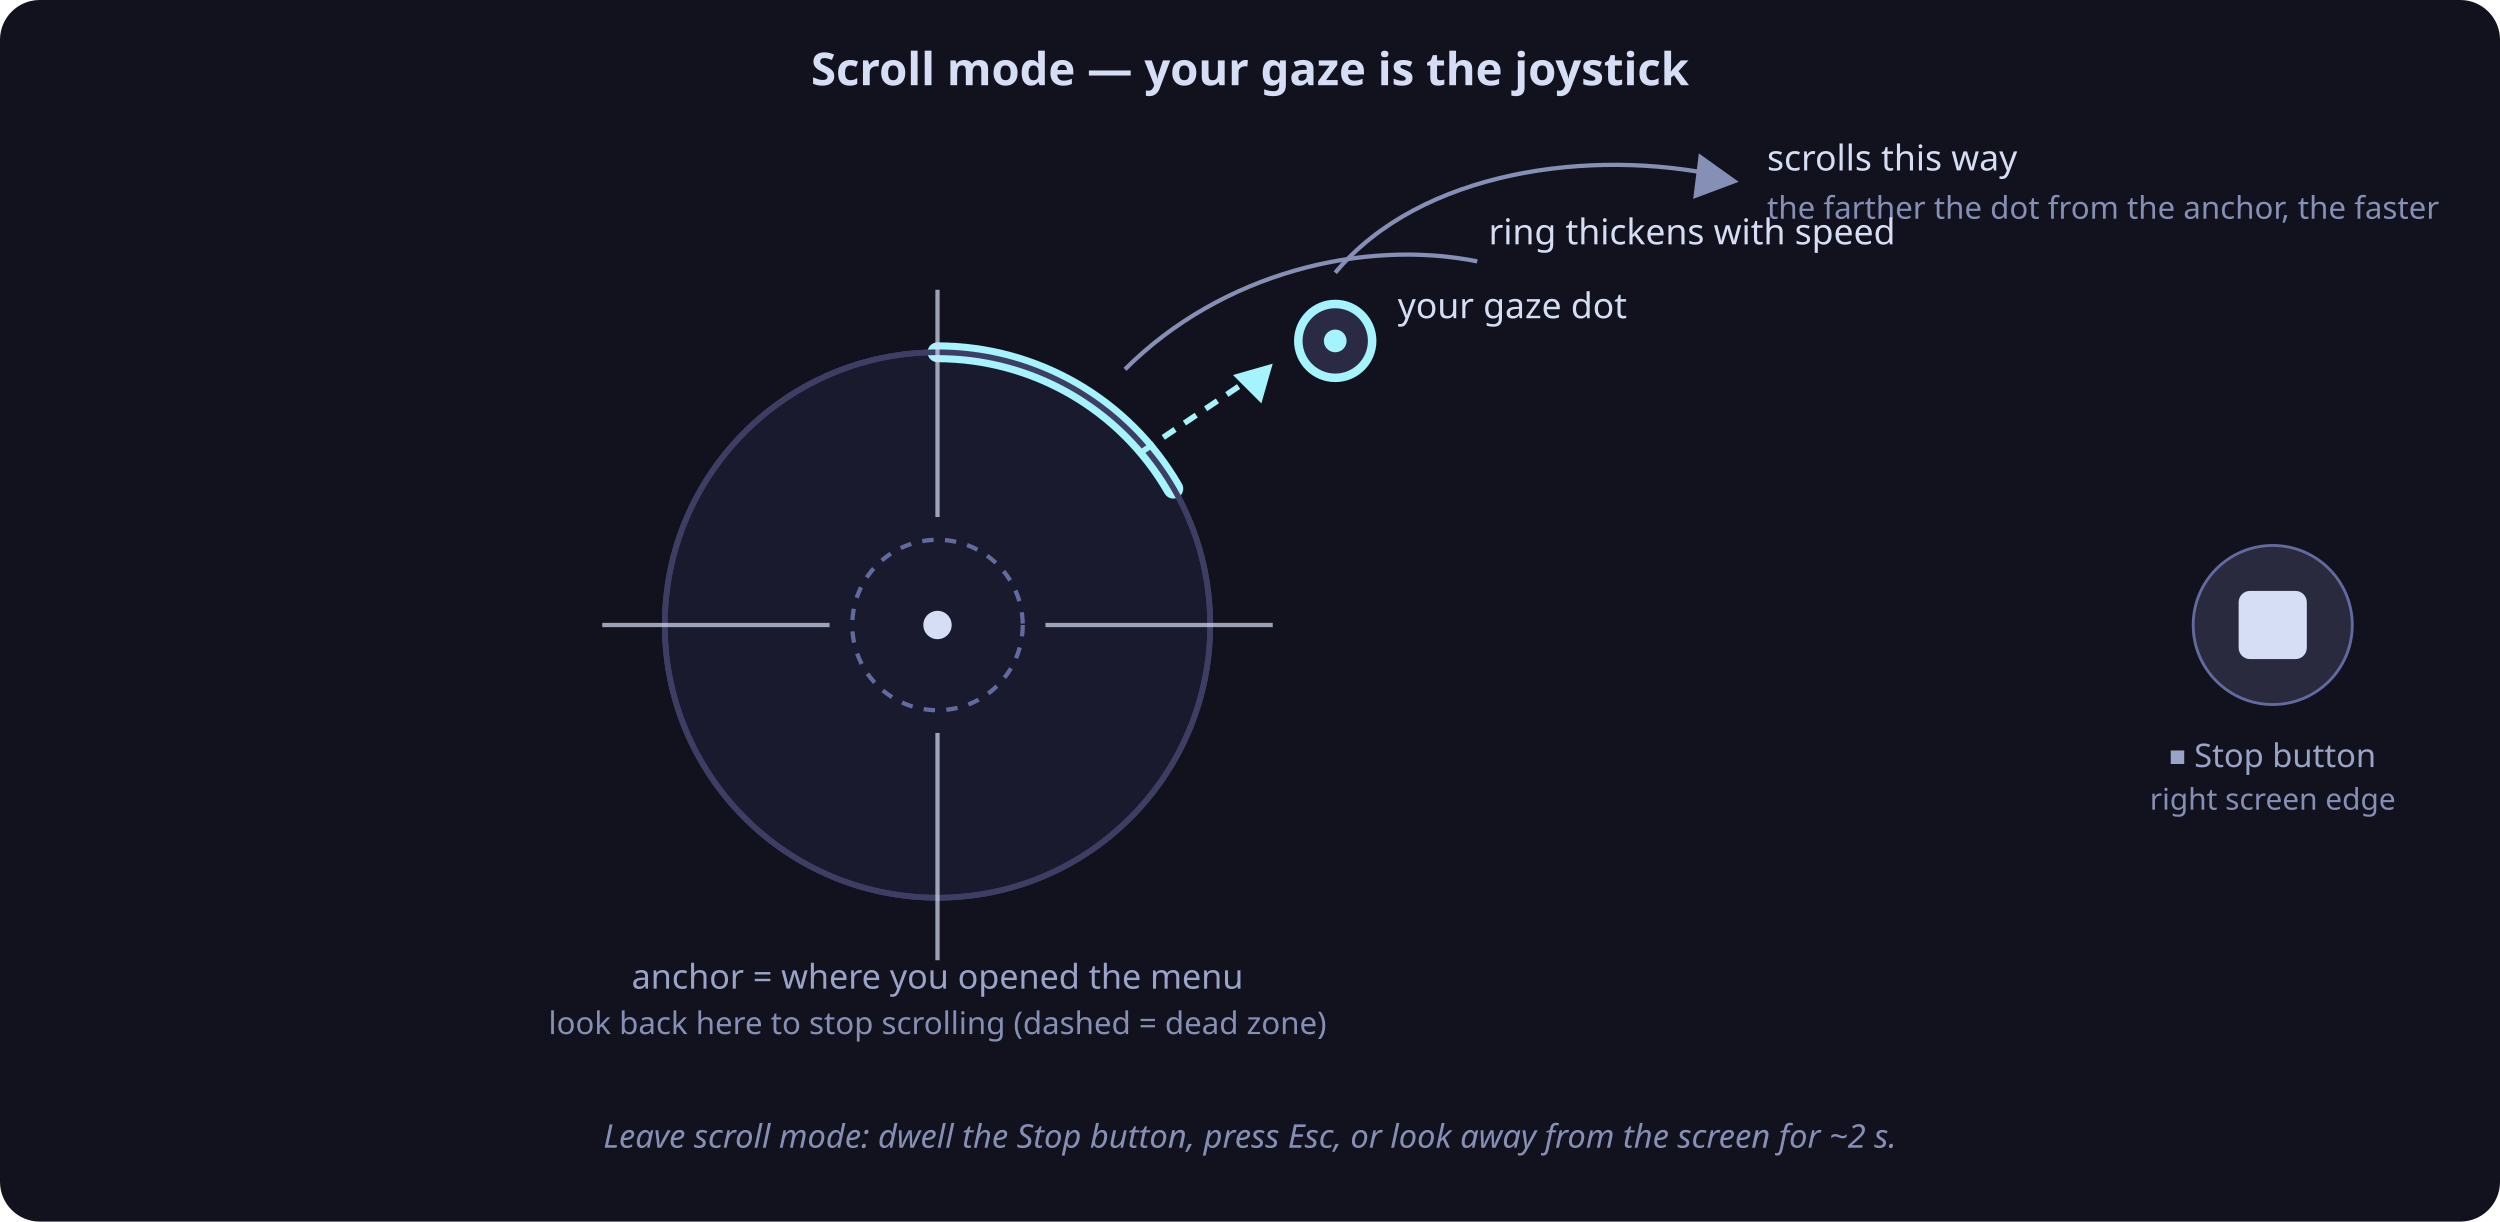
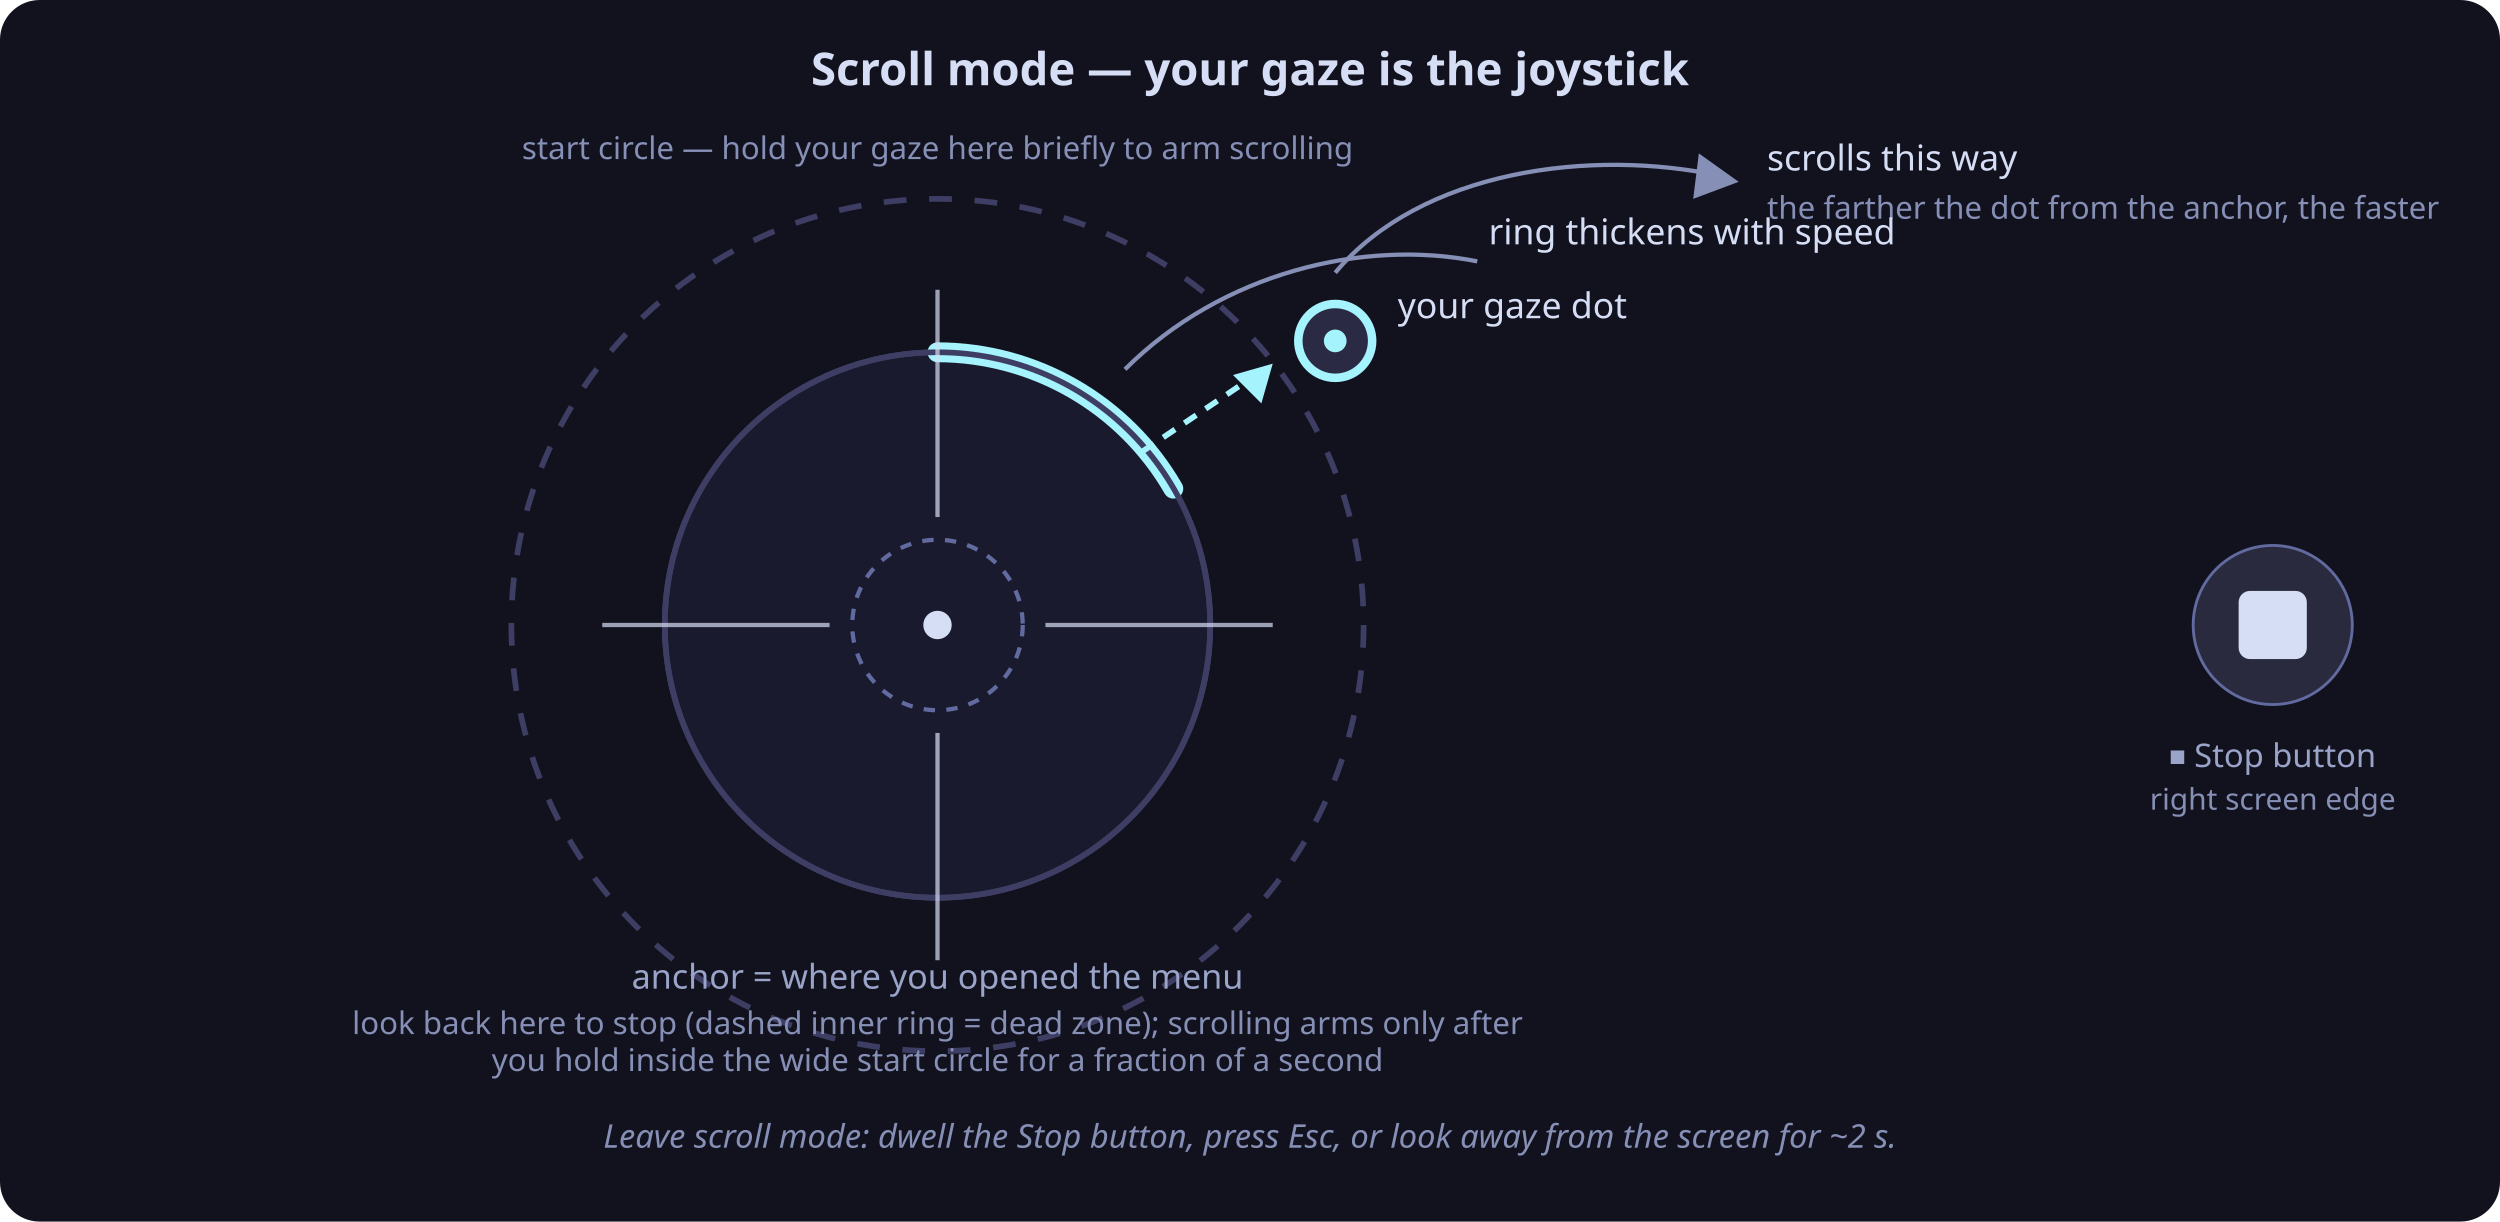
<svg xmlns="http://www.w3.org/2000/svg" viewBox="0 0 880 430" font-family="Segoe UI, system-ui, sans-serif">
  <rect width="880" height="430" rx="14" fill="#12121F" />
  <text x="440" y="30" fill="#D6DEF5" font-size="16" text-anchor="middle" font-weight="600">Scroll mode — your gaze is the joystick</text>
+   <circle cx="330" cy="220" r="150" fill="none" stroke="#3E3E64" stroke-width="2" stroke-dasharray="8 8" />
+   <text x="330" y="56" fill="#868FB5" font-size="11" text-anchor="middle">start circle — hold your gaze here briefly to arm scrolling</text>
  <circle cx="330" cy="220" r="96" fill="#1A1A2E" stroke="#3E3E64" stroke-width="2" />
  <path d="M 330 124 A 96 96 0 0 1 413 172" fill="none" stroke="#A5F3FC" stroke-width="7" stroke-linecap="round" />
  <circle cx="330" cy="220" r="96" fill="none" stroke="#3E3E64" stroke-width="2" />
  <circle cx="330" cy="220" r="30" fill="none" stroke="#616BA0" stroke-width="1.5" stroke-dasharray="4 4" />
  <line x1="212" y1="220" x2="292" y2="220" stroke="#D6DEF5" stroke-width="1.5" opacity="0.7" />
  <line x1="368" y1="220" x2="448" y2="220" stroke="#D6DEF5" stroke-width="1.5" opacity="0.7" />
  <line x1="330" y1="102" x2="330" y2="182" stroke="#D6DEF5" stroke-width="1.5" opacity="0.7" />
  <line x1="330" y1="258" x2="330" y2="338" stroke="#D6DEF5" stroke-width="1.5" opacity="0.7" />
  <circle cx="330" cy="220" r="5" fill="#D6DEF5" />
  <text x="330" y="348" fill="#9AA4C8" font-size="12" text-anchor="middle">anchor = where you opened the menu</text>
-   <text x="330" y="364" fill="#868FB5" font-size="11" text-anchor="middle">look back here to stop scrolling (dashed = dead zone)</text>
+   <text x="330" y="364" fill="#868FB5" font-size="11" text-anchor="middle">look back here to stop (dashed inner ring = dead zone); scrolling arms only after</text>
+   <text x="330" y="377" fill="#868FB5" font-size="11" text-anchor="middle">you hold inside the wide start circle for a fraction of a second</text>
  <circle cx="470" cy="120" r="13" fill="#2A2A44" stroke="#A5F3FC" stroke-width="3" />
  <circle cx="470" cy="120" r="4" fill="#A5F3FC" />
  <text x="492" y="112" fill="#D6DEF5" font-size="12.5">your gaze dot</text>
  <path d="M 402 159 L 442 132" stroke="#A5F3FC" stroke-width="2" stroke-dasharray="5 4" />
  <path d="M 444 142 L 448 128 L 434 132 Z" fill="#A5F3FC" />
  <path d="M 470 96 C 500 60, 560 52, 606 62" fill="none" stroke="#868FB5" stroke-width="1.5" />
  <path d="M 598 54 L 612 64 L 596 70 Z" fill="#868FB5" />
  <text x="622" y="60" fill="#D6DEF5" font-size="12.5">scrolls this way</text>
  <text x="622" y="77" fill="#868FB5" font-size="11">the farther the dot from the anchor, the faster</text>
  <path d="M 396 130 C 430 96, 480 84, 520 92" fill="none" stroke="#868FB5" stroke-width="1.5" />
  <text x="524" y="86" fill="#D6DEF5" font-size="12.5">ring thickens with speed</text>
  <circle cx="800" cy="220" r="28" fill="#2A2A3E" stroke="#616BA0" />
  <rect x="788" y="208" width="24" height="24" rx="4" fill="#D6DEF5" />
  <text x="800" y="270" fill="#9AA4C8" font-size="11.5" text-anchor="middle">⏹ Stop button</text>
  <text x="800" y="285" fill="#868FB5" font-size="10.5" text-anchor="middle">right screen edge</text>
  <text x="440" y="404" fill="#868FB5" font-size="11.5" text-anchor="middle" font-style="italic">Leave scroll mode: dwell the Stop button, press Esc, or look away from the screen for ~2 s.</text>
</svg>
